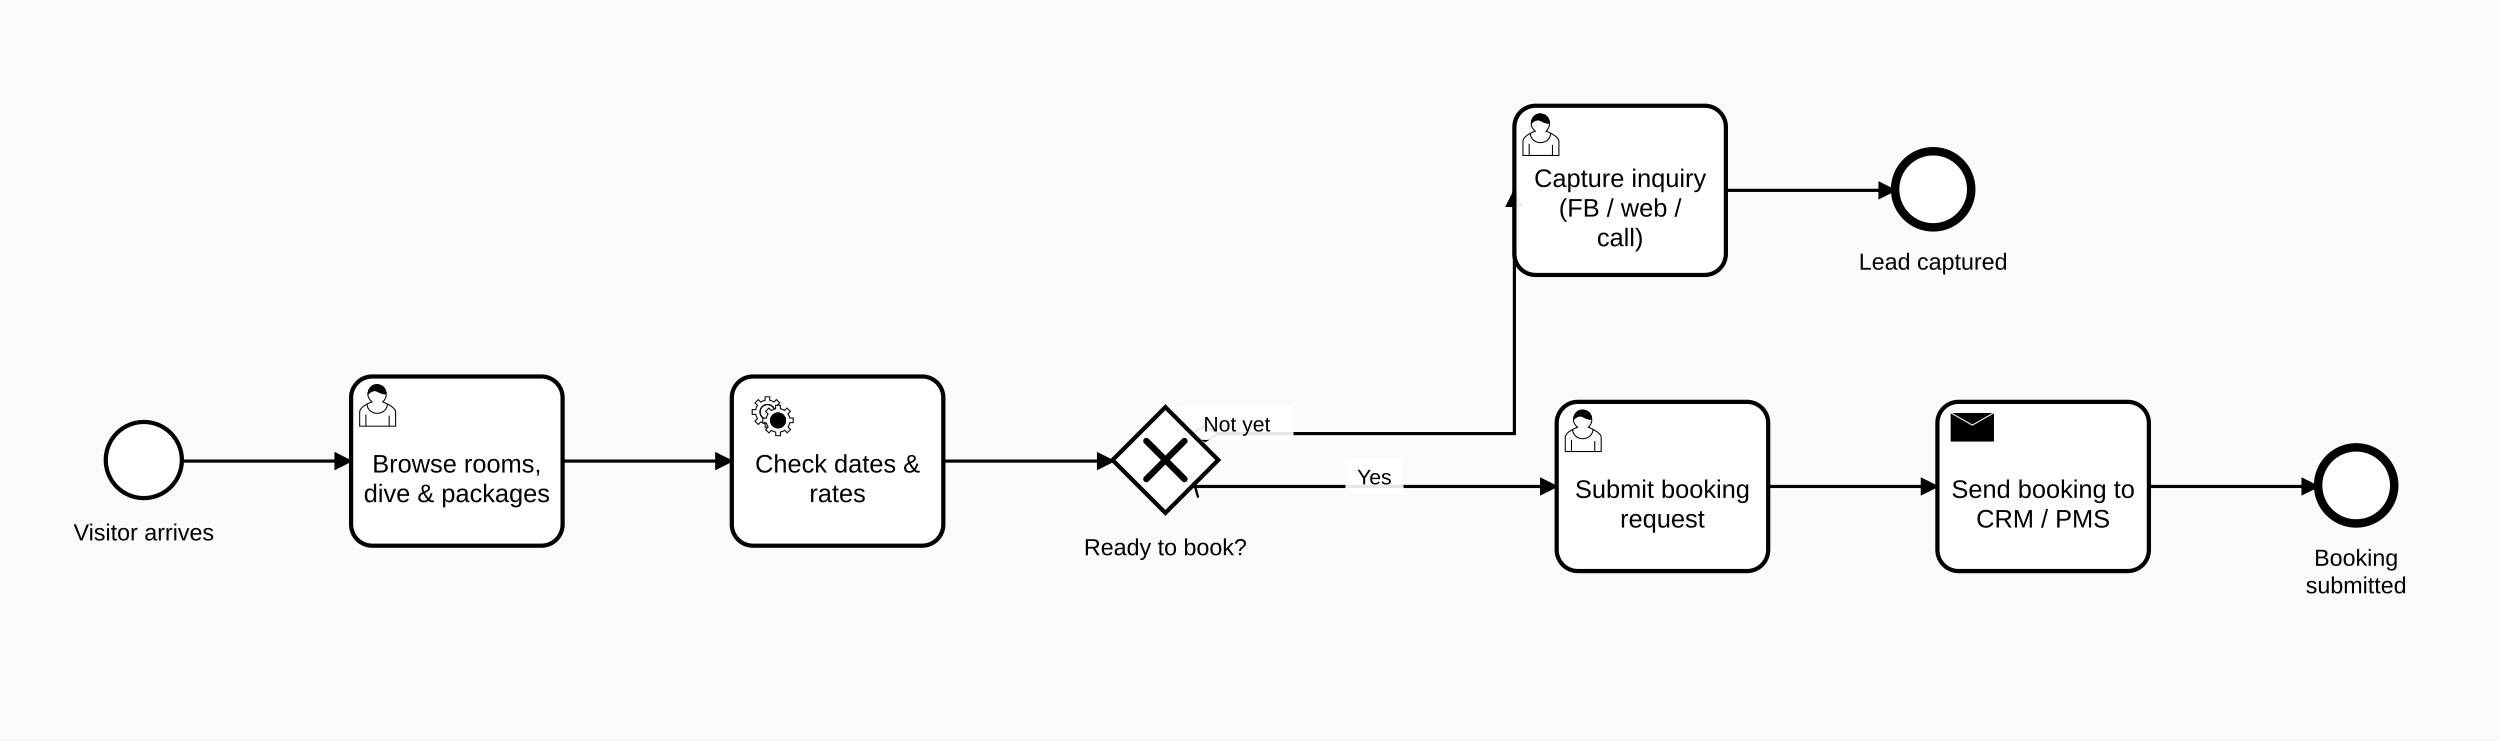
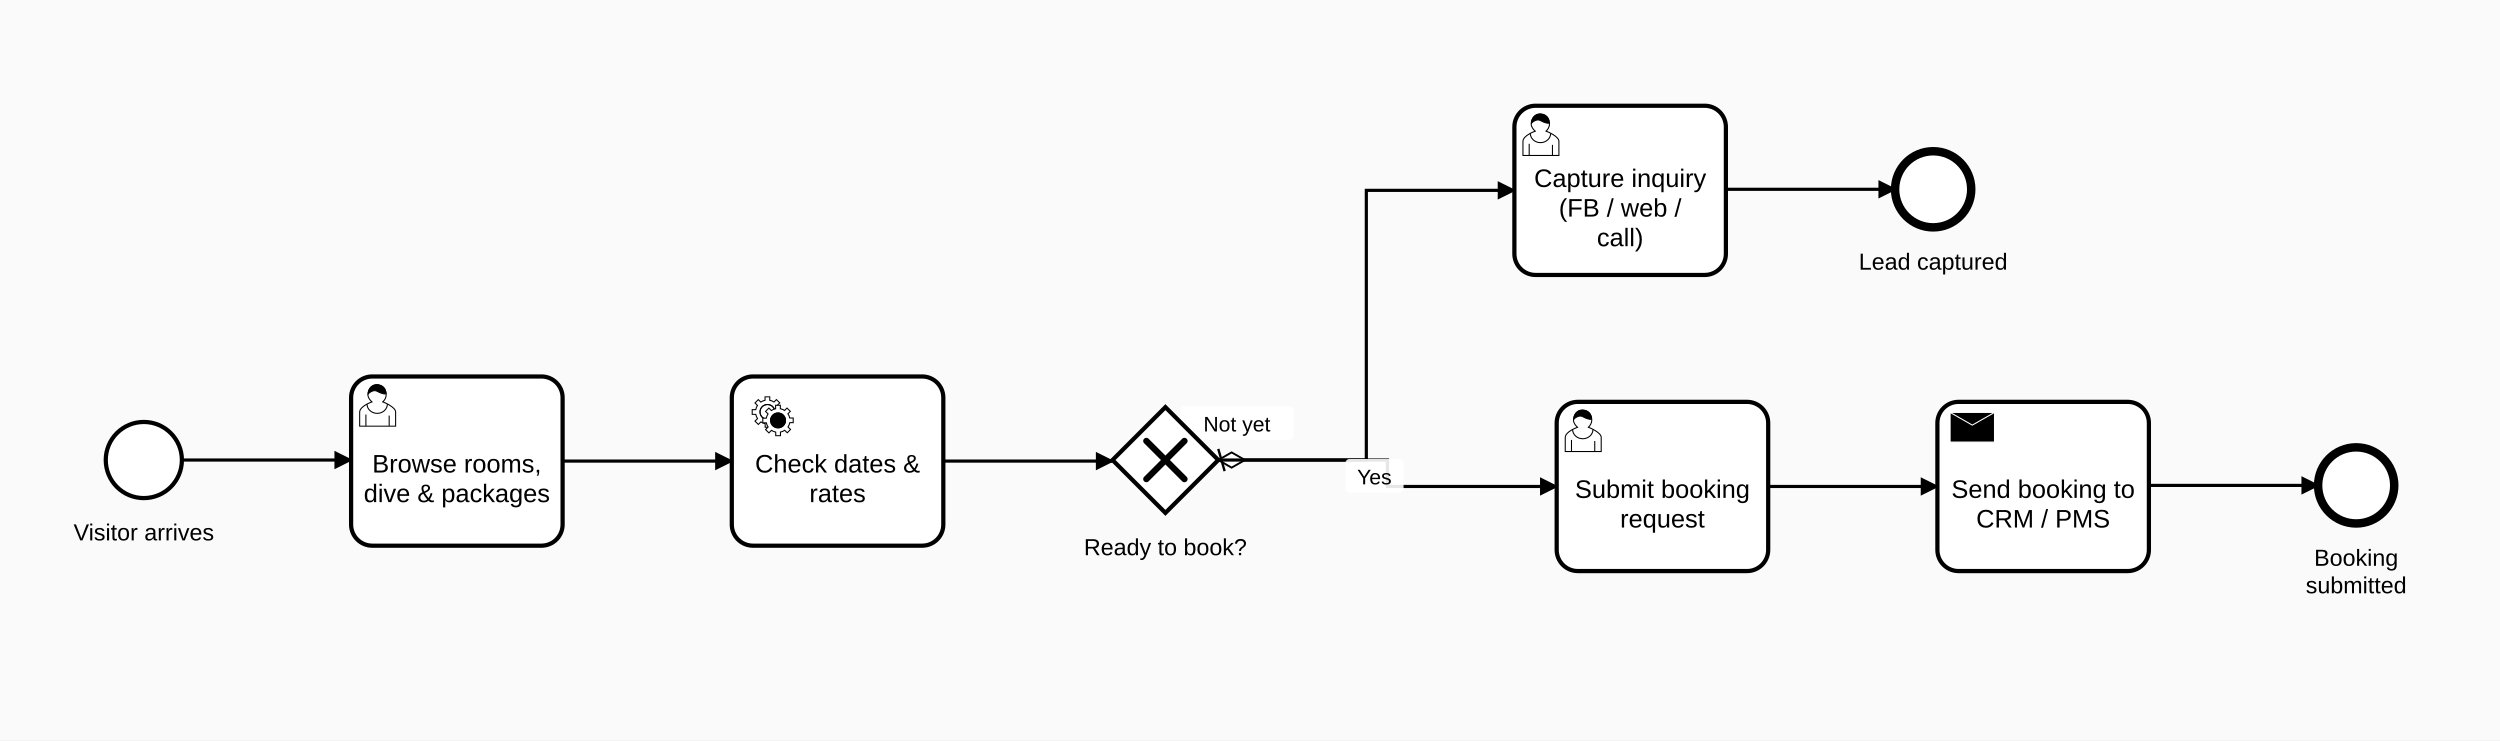
<svg xmlns="http://www.w3.org/2000/svg" width="1182" height="350" viewBox="0 0 1182 350" font-family="Arial, sans-serif">
  <defs>
    <marker id="seq-end" viewBox="0 0 20 20" refX="11" refY="10" markerWidth="10" markerHeight="10" orient="auto">
      <path d="M 1 5 L 11 10 L 1 15 Z" fill="#000000" stroke="#000000" stroke-width="1" />
    </marker>
    <marker id="seq-default-src" viewBox="0 0 20 20" refX="6" refY="10" markerWidth="10" markerHeight="10" orient="auto">
      <path d="M 6 3 L 10 17" stroke="#000000" stroke-width="1.5" />
    </marker>
    <marker id="seq-conditional-src" viewBox="0 0 20 20" refX="1" refY="10" markerWidth="12" markerHeight="12" orient="auto">
      <path d="M 1 10 L 8 6 L 15 10 L 8 14 Z" fill="#ffffff" stroke="#000000" stroke-width="1" />
    </marker>
    <marker id="msg-start" viewBox="0 0 20 20" refX="6" refY="6" markerWidth="20" markerHeight="20" orient="auto">
      <circle cx="6" cy="6" r="3.5" fill="#ffffff" stroke="#000000" stroke-width="1" />
    </marker>
    <marker id="msg-end" viewBox="0 0 20 20" refX="8.5" refY="5" markerWidth="20" markerHeight="20" orient="auto">
      <path d="m 1 5 l 0 -3 l 7 3 l -7 3 z" fill="#ffffff" stroke="#000000" stroke-width="1" stroke-linecap="butt" />
    </marker>
    <marker id="assoc-end" viewBox="0 0 20 20" refX="11" refY="10" markerWidth="10" markerHeight="10" orient="auto">
      <path d="M 1 5 L 11 10 L 1 15" fill="none" stroke="#000000" stroke-width="1.5" />
    </marker>
  </defs>
  <rect width="1182" height="350" fill="#fafafa" />
-   <path d="M 86 218 L 166 218" stroke="#000000" stroke-width="1.5" fill="none" marker-end="url(#seq-end)" />
+   <path d="M 86 217.5 L 166 217.5" stroke="#000000" stroke-width="1.5" fill="none" marker-end="url(#seq-end)" />
  <path d="M 266 218 L 346 218" stroke="#000000" stroke-width="1.5" fill="none" marker-end="url(#seq-end)" />
-   <path d="M 446 218 L 526.5 218" stroke="#000000" stroke-width="1.5" fill="none" marker-end="url(#seq-end)" />
-   <path d="M 563.5 205 L 716 205 L 716 90" stroke="#000000" stroke-width="1.5" fill="none" marker-start="url(#seq-conditional-src)" marker-end="url(#seq-end)" />
+   <path d="M 446 218 L 526 218" stroke="#000000" stroke-width="1.5" fill="none" marker-end="url(#seq-end)" />
+   <path d="M 576 217.5 L 646 217.5 L 646 90 L 716 90" stroke="#000000" stroke-width="1.5" fill="none" marker-start="url(#seq-conditional-src)" marker-end="url(#seq-end)" />
  <rect x="558.1" y="192" width="53.5" height="16" rx="2" fill="white" fill-opacity="0.9" />
  <text x="584.8" y="204" text-anchor="middle" font-size="10" fill="#000000">Not yet</text>
-   <path d="M 816 90 L 896 90" stroke="#000000" stroke-width="1.5" fill="none" marker-end="url(#seq-end)" />
-   <path d="M 563.5 230 L 736 230" stroke="#000000" stroke-width="1.5" fill="none" marker-start="url(#seq-default-src)" marker-end="url(#seq-end)" />
+   <path d="M 816 89.5 L 896 89.5" stroke="#000000" stroke-width="1.5" fill="none" marker-end="url(#seq-end)" />
+   <path d="M 576 217.5 L 656 217.5 L 656 230 L 736 230" stroke="#000000" stroke-width="1.5" fill="none" marker-start="url(#seq-default-src)" marker-end="url(#seq-end)" />
  <rect x="636.1" y="217" width="27.5" height="16" rx="2" fill="white" fill-opacity="0.9" />
  <text x="649.8" y="229" text-anchor="middle" font-size="10" fill="#000000">Yes</text>
  <path d="M 836 230 L 916 230" stroke="#000000" stroke-width="1.5" fill="none" marker-end="url(#seq-end)" />
-   <path d="M 1016 230 L 1096 230" stroke="#000000" stroke-width="1.5" fill="none" marker-end="url(#seq-end)" />
+   <path d="M 1016 229.5 L 1096 229.5" stroke="#000000" stroke-width="1.5" fill="none" marker-end="url(#seq-end)" />
  <circle cx="68" cy="217.5" r="18" fill="#ffffff" fill-opacity="0.95" stroke="#000000" stroke-width="2" />
  <text x="68" y="255.5" text-anchor="middle" font-size="11" fill="#000000">Visitor arrives</text>
  <rect x="166" y="178" width="100" height="80" rx="10" ry="10" fill="#ffffff" fill-opacity="0.95" stroke="#000000" stroke-width="2" />
  <g>
    <path d="m 181,190 c 0.909,-0.845 1.594,-2.049 1.594,-3.385 0,-2.554 -1.805,-4.622 -4.357,-4.622 -2.552,0 -4.288,2.068 -4.288,4.622 0,1.348 0.974,2.562 1.896,3.405 -0.529,0.187 -5.669,2.097 -5.794,4.756 v 6.718 h 17 v -6.718 c 0,-2.298 -5.528,-4.595 -6.051,-4.776 z m -8,6 l 0,5.5 m 11,0 l 0,-5" fill="#ffffff" stroke="#000000" stroke-width="0.5" />
    <path d="m 183.162,191.009 c 0,2.447 -2.158,4.431 -4.821,4.431 -2.665,0 -4.822,-1.981 -4.822,-4.431" fill="none" stroke="#000000" stroke-width="0.5" />
    <path d="m 174.1,186.2 c 0,0 2.251,-2.358 4.274,-1.177 2.024,1.181 4.221,1.537 4.124,0.965 -0.098,-0.57 -0.117,-3.791 -4.191,-4.136 -3.575,0.001 -4.208,3.367 -4.207,4.348 z" fill="#000000" stroke="#000000" stroke-width="0.5" />
  </g>
  <text x="216" y="220" text-anchor="middle" dominant-baseline="middle" font-size="12" fill="#000000">Browse rooms,</text>
  <text x="216" y="234" text-anchor="middle" dominant-baseline="middle" font-size="12" fill="#000000">dive &amp; packages</text>
  <rect x="346" y="178" width="100" height="80" rx="10" ry="10" fill="#ffffff" fill-opacity="0.95" stroke="#000000" stroke-width="2" />
  <g>
    <path d="m 364,202 v -1.713 c 0.352,-0.071 0.704,-0.178 1.048,-0.321 0.344,-0.145 0.666,-0.321 0.966,-0.521 l 1.194,1.18 1.567,-1.577 -1.195,-1.18 c 0.403,-0.614 0.683,-1.299 0.825,-2.018 l 1.622,-0.01 v -2.22 l -1.637,0.01 c -0.073,-0.352 -0.178,-0.7 -0.324,-1.044 -0.145,-0.344 -0.321,-0.664 -0.523,-0.962 l 1.131,-1.136 -1.583,-1.563 -1.13,1.136 c -0.614,-0.401 -1.303,-0.681 -2.023,-0.822 l 0.009,-1.619 h -2.241 l 0.004,1.631 c -0.354,0.074 -0.705,0.18 -1.05,0.324 -0.344,0.144 -0.665,0.321 -0.964,0.52 l -1.17,-1.158 -1.567,1.579 1.168,1.157 c -0.403,0.613 -0.683,1.298 -0.825,2.017 l -1.659,0.003 v 2.222 l 1.672,-0.006 c 0.073,0.351 0.18,0.702 0.324,1.045 0.145,0.344 0.321,0.664 0.523,0.961 l -1.199,1.197 1.584,1.56 1.196,-1.193 c 0.614,0.403 1.303,0.682 2.023,0.823 l 0.001,1.699 h 2.227 z m 0.221,-3.996 c -1.789,0.75 -3.858,-0.093 -4.61,-1.874 -0.752,-1.783 0.091,-3.846 1.88,-4.596 1.788,-0.749 3.857,0.093 4.609,1.874 0.752,1.782 -0.091,3.846 -1.879,4.596 z" fill="#ffffff" stroke="#000000" stroke-width="0.5" />
    <path d="m 364.221,198.004 c -1.789,0.75 -3.858,-0.093 -4.61,-1.874 -0.752,-1.783 0.091,-3.846 1.88,-4.596 1.788,-0.749 3.857,0.093 4.609,1.874 0.752,1.782 -0.091,3.846 -1.879,4.596 z" fill="none" stroke="#000000" stroke-width="0.5" />
    <path d="m 369,206 v -1.713 c 0.352,-0.071 0.704,-0.178 1.048,-0.321 0.344,-0.145 0.666,-0.321 0.966,-0.521 l 1.194,1.18 1.567,-1.577 -1.195,-1.18 c 0.403,-0.614 0.683,-1.299 0.825,-2.018 l 1.622,-0.01 v -2.22 l -1.637,0.01 c -0.073,-0.352 -0.178,-0.7 -0.324,-1.044 -0.145,-0.344 -0.321,-0.664 -0.523,-0.962 l 1.131,-1.136 -1.583,-1.563 -1.13,1.136 c -0.614,-0.401 -1.303,-0.681 -2.023,-0.822 l 0.009,-1.619 h -2.241 l 0.004,1.631 c -0.354,0.074 -0.705,0.18 -1.05,0.324 -0.344,0.144 -0.665,0.321 -0.964,0.52 l -1.17,-1.158 -1.567,1.579 1.168,1.157 c -0.403,0.613 -0.683,1.298 -0.825,2.017 l -1.659,0.003 v 2.222 l 1.672,-0.006 c 0.073,0.351 0.18,0.702 0.324,1.045 0.145,0.344 0.321,0.664 0.523,0.961 l -1.199,1.197 1.584,1.56 1.196,-1.193 c 0.614,0.403 1.303,0.682 2.023,0.823 l 0.001,1.699 h 2.227 z m 0.221,-3.996 c -1.789,0.75 -3.858,-0.093 -4.61,-1.874 -0.752,-1.783 0.091,-3.846 1.88,-4.596 1.788,-0.749 3.857,0.093 4.609,1.874 0.752,1.782 -0.091,3.846 -1.879,4.596 z" fill="#ffffff" stroke="#000000" stroke-width="0.5" />
    <path d="m 369.221,202.004 c -1.789,0.75 -3.858,-0.093 -4.61,-1.874 -0.752,-1.783 0.091,-3.846 1.88,-4.596 1.788,-0.749 3.857,0.093 4.609,1.874 0.752,1.782 -0.091,3.846 -1.879,4.596 z" fill="#000000" stroke="#000000" stroke-width="0.5" />
  </g>
  <text x="396" y="220" text-anchor="middle" dominant-baseline="middle" font-size="12" fill="#000000">Check dates &amp;</text>
  <text x="396" y="234" text-anchor="middle" dominant-baseline="middle" font-size="12" fill="#000000">rates</text>
  <polygon points="551,192.5 576,217.5 551,242.5 526,217.5" fill="#ffffff" fill-opacity="0.95" stroke="#000000" stroke-width="2" />
  <line x1="542" y1="208.5" x2="560" y2="226.5" stroke="#000000" stroke-width="3" stroke-linecap="round" />
  <line x1="560" y1="208.5" x2="542" y2="226.5" stroke="#000000" stroke-width="3" stroke-linecap="round" />
  <text x="551" y="262.5" text-anchor="middle" font-size="11" fill="#000000">Ready to book?</text>
  <rect x="716" y="50" width="100" height="80" rx="10" ry="10" fill="#ffffff" fill-opacity="0.95" stroke="#000000" stroke-width="2" />
  <g>
    <path d="m 731,62 c 0.909,-0.845 1.594,-2.049 1.594,-3.385 0,-2.554 -1.805,-4.622 -4.357,-4.622 -2.552,0 -4.288,2.068 -4.288,4.622 0,1.348 0.974,2.562 1.896,3.405 -0.529,0.187 -5.669,2.097 -5.794,4.756 v 6.718 h 17 v -6.718 c 0,-2.298 -5.528,-4.595 -6.051,-4.776 z m -8,6 l 0,5.5 m 11,0 l 0,-5" fill="#ffffff" stroke="#000000" stroke-width="0.5" />
    <path d="m 733.162,63.009 c 0,2.447 -2.158,4.431 -4.821,4.431 -2.665,0 -4.822,-1.981 -4.822,-4.431" fill="none" stroke="#000000" stroke-width="0.5" />
    <path d="m 724.1,58.2 c 0,0 2.251,-2.358 4.274,-1.177 2.024,1.181 4.221,1.537 4.124,0.965 -0.098,-0.57 -0.117,-3.791 -4.191,-4.136 -3.575,0.001 -4.208,3.367 -4.207,4.348 z" fill="#000000" stroke="#000000" stroke-width="0.5" />
  </g>
  <text x="766" y="85" text-anchor="middle" dominant-baseline="middle" font-size="12" fill="#000000">Capture inquiry</text>
  <text x="766" y="99" text-anchor="middle" dominant-baseline="middle" font-size="12" fill="#000000">(FB / web /</text>
  <text x="766" y="113" text-anchor="middle" dominant-baseline="middle" font-size="12" fill="#000000">call)</text>
  <rect x="736" y="190" width="100" height="80" rx="10" ry="10" fill="#ffffff" fill-opacity="0.95" stroke="#000000" stroke-width="2" />
  <g>
    <path d="m 751,202 c 0.909,-0.845 1.594,-2.049 1.594,-3.385 0,-2.554 -1.805,-4.622 -4.357,-4.622 -2.552,0 -4.288,2.068 -4.288,4.622 0,1.348 0.974,2.562 1.896,3.405 -0.529,0.187 -5.669,2.097 -5.794,4.756 v 6.718 h 17 v -6.718 c 0,-2.298 -5.528,-4.595 -6.051,-4.776 z m -8,6 l 0,5.5 m 11,0 l 0,-5" fill="#ffffff" stroke="#000000" stroke-width="0.5" />
    <path d="m 753.162,203.009 c 0,2.447 -2.158,4.431 -4.821,4.431 -2.665,0 -4.822,-1.981 -4.822,-4.431" fill="none" stroke="#000000" stroke-width="0.5" />
    <path d="m 744.1,198.2 c 0,0 2.251,-2.358 4.274,-1.177 2.024,1.181 4.221,1.537 4.124,0.965 -0.098,-0.57 -0.117,-3.791 -4.191,-4.136 -3.575,0.001 -4.208,3.367 -4.207,4.348 z" fill="#000000" stroke="#000000" stroke-width="0.5" />
  </g>
  <text x="786" y="232" text-anchor="middle" dominant-baseline="middle" font-size="12" fill="#000000">Submit booking</text>
  <text x="786" y="246" text-anchor="middle" dominant-baseline="middle" font-size="12" fill="#000000">request</text>
  <circle cx="914" cy="89.5" r="18" fill="#ffffff" fill-opacity="0.95" stroke="#000000" stroke-width="4" />
  <text x="914" y="127.5" text-anchor="middle" font-size="11" fill="#000000">Lead captured</text>
  <rect x="916" y="190" width="100" height="80" rx="10" ry="10" fill="#ffffff" fill-opacity="0.95" stroke="#000000" stroke-width="2" />
  <g>
    <path d="m 922,195 l 0,14 l 21,0 l 0,-14 z l 10.5,6 l 10.5,-6" fill="#000000" stroke="#ffffff" stroke-width="0.5" />
  </g>
  <text x="966" y="232" text-anchor="middle" dominant-baseline="middle" font-size="12" fill="#000000">Send booking to</text>
  <text x="966" y="246" text-anchor="middle" dominant-baseline="middle" font-size="12" fill="#000000">CRM / PMS</text>
  <circle cx="1114" cy="229.5" r="18" fill="#ffffff" fill-opacity="0.95" stroke="#000000" stroke-width="4" />
  <text x="1114" y="267.5" text-anchor="middle" font-size="11" fill="#000000">Booking</text>
  <text x="1114" y="280.5" text-anchor="middle" font-size="11" fill="#000000">submitted</text>
</svg>
